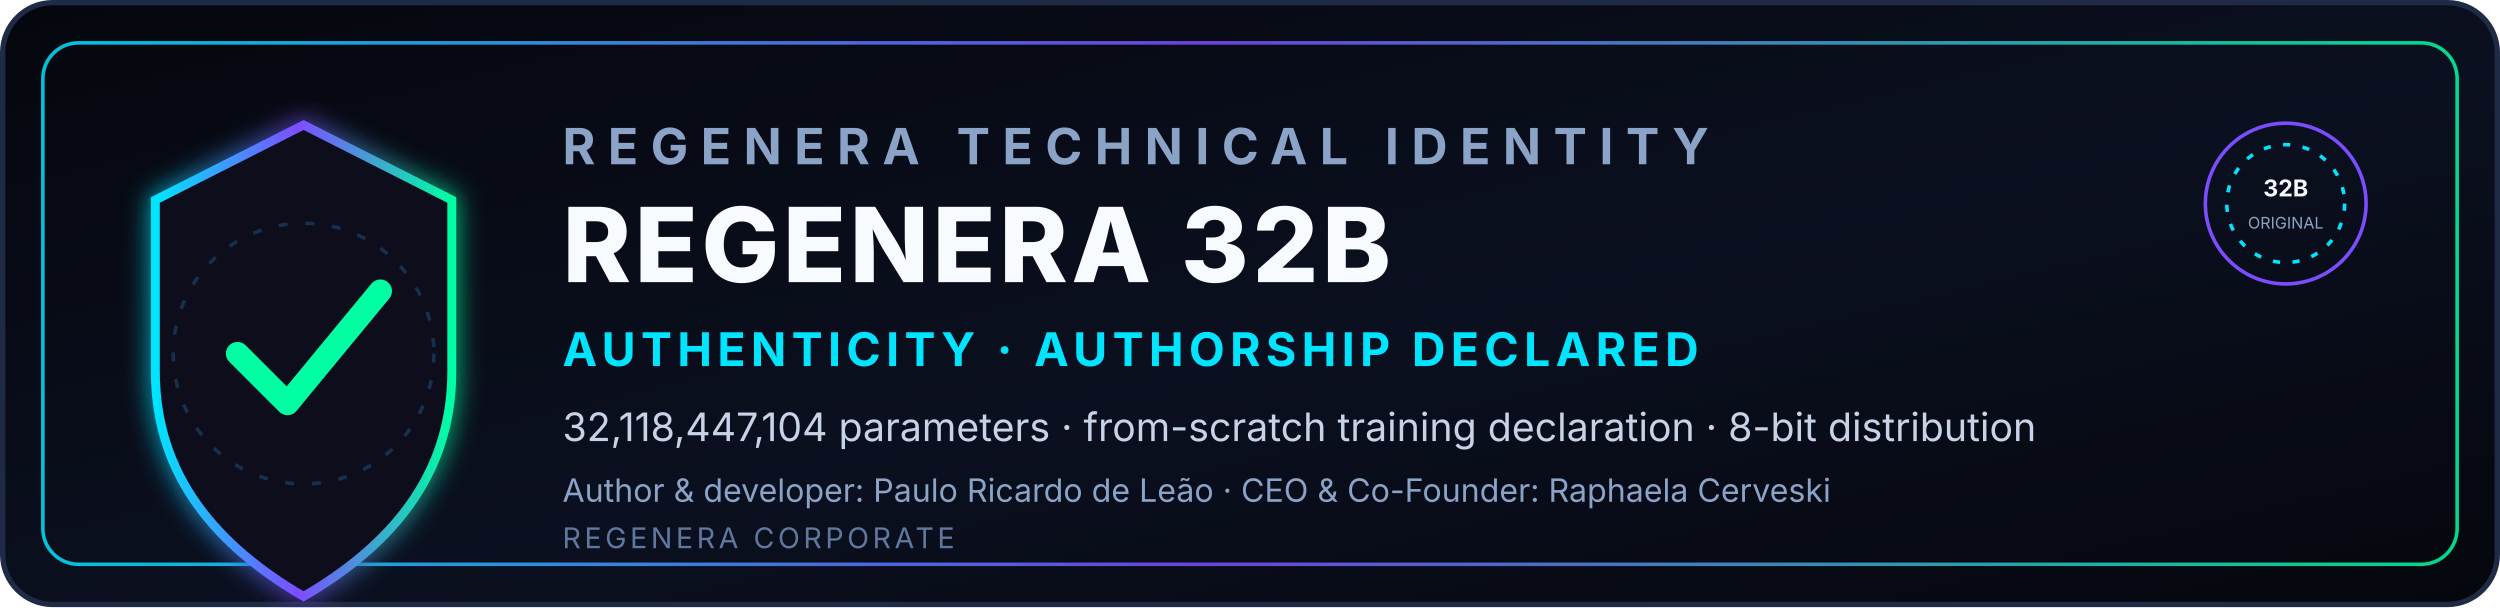
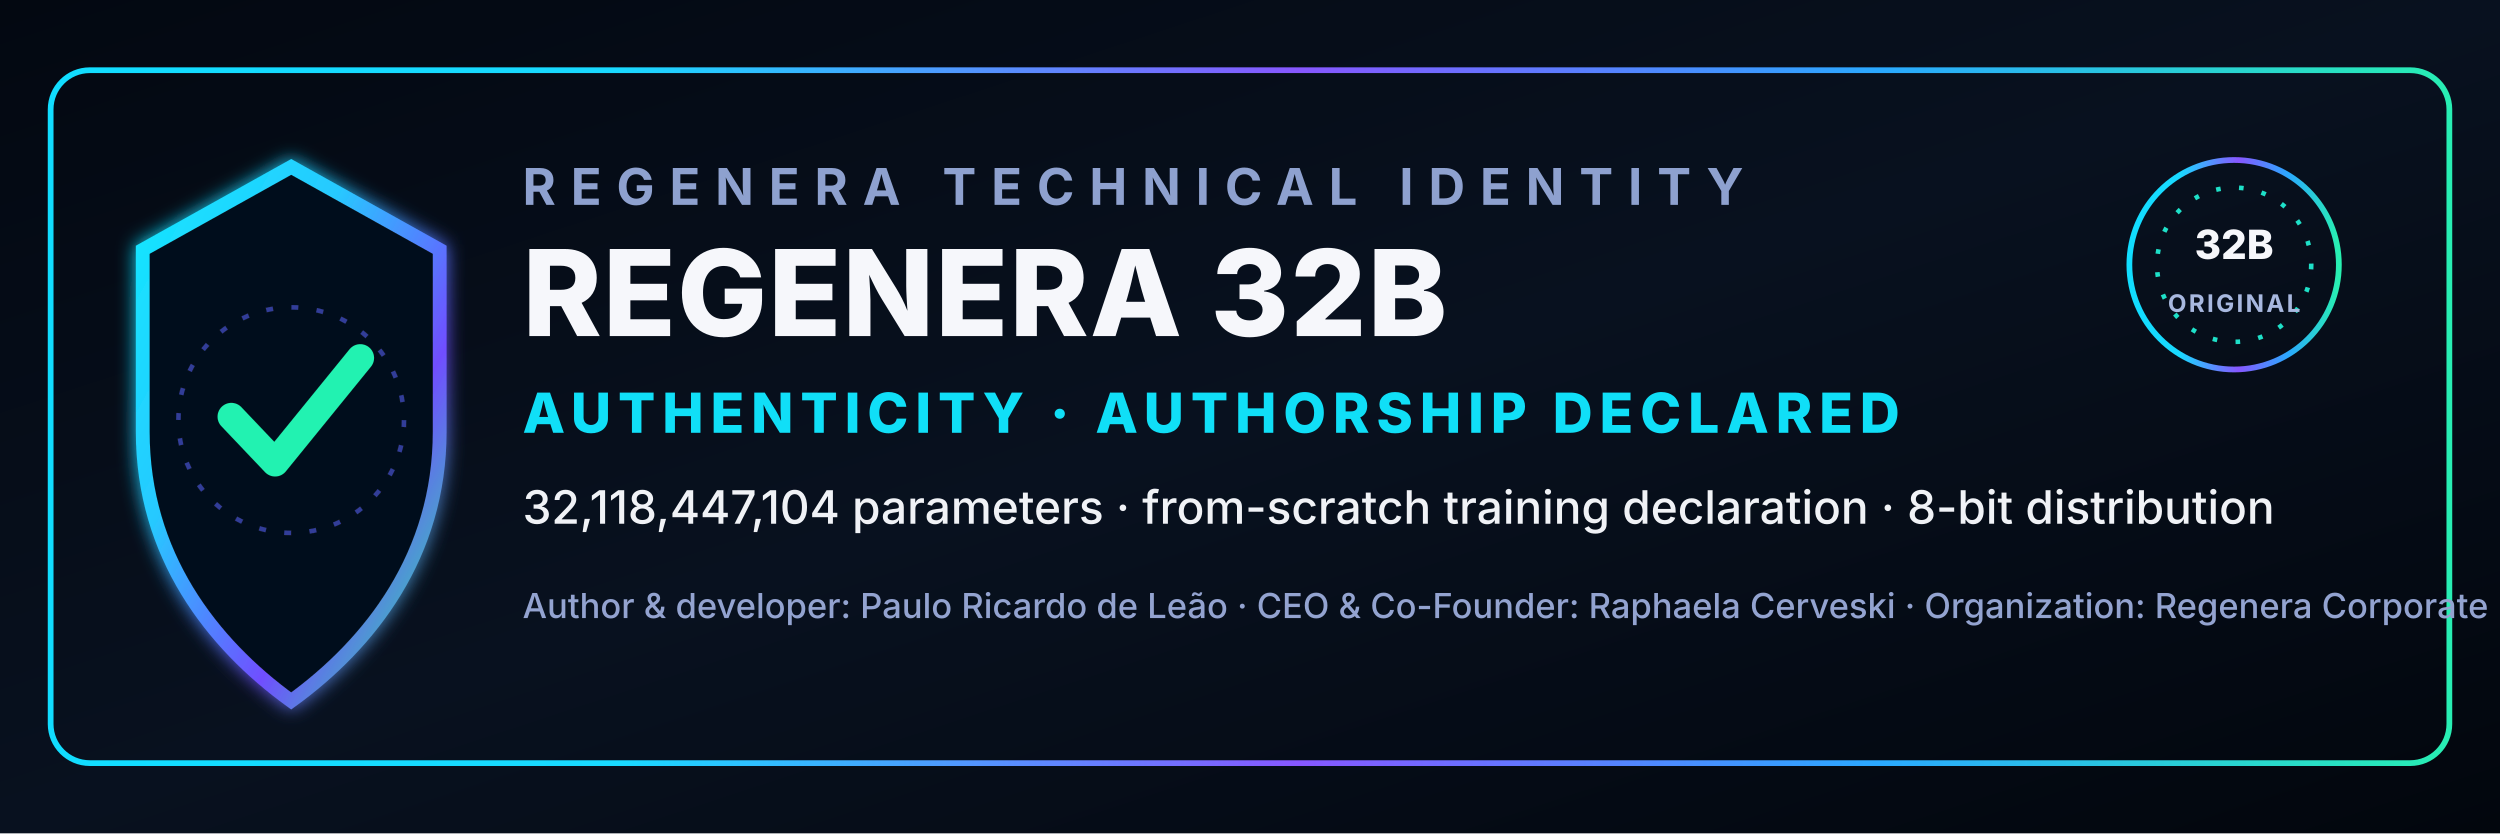
- <svg xmlns="http://www.w3.org/2000/svg" width="1400" height="340" viewBox="0 0 1400 340" role="img" aria-labelledby="title desc">
+ <svg xmlns="http://www.w3.org/2000/svg" width="2172" height="724" viewBox="0 0 2172 724" role="img" aria-labelledby="title desc">
  <defs>
    <linearGradient id="bg" x1="0" y1="0" x2="1" y2="1">
-       <stop offset="0%" stop-color="#05070D" />
-       <stop offset="55%" stop-color="#0B1020" />
-       <stop offset="100%" stop-color="#05070D" />
+       <stop offset="0%" stop-color="#030811" />
+       <stop offset="50%" stop-color="#08111f" />
+       <stop offset="100%" stop-color="#02060d" />
    </linearGradient>
-     <linearGradient id="accent" x1="0" y1="0" x2="1" y2="0">
-       <stop offset="0%" stop-color="#00E5FF" />
-       <stop offset="48%" stop-color="#7C4DFF" />
-       <stop offset="100%" stop-color="#00FFA3" />
+     <linearGradient id="frame" x1="0" y1="0" x2="1" y2="0">
+       <stop offset="0%" stop-color="#11ddff" />
+       <stop offset="24%" stop-color="#19d9ff" />
+       <stop offset="52%" stop-color="#8757ff" />
+       <stop offset="76%" stop-color="#2aa9ff" />
+       <stop offset="100%" stop-color="#28f0b1" />
    </linearGradient>
-     <filter id="glow" x="-40%" y="-40%" width="180%" height="180%">
-       <feGaussianBlur stdDeviation="7" result="blur" />
+     <linearGradient id="shield" x1="0" y1="0" x2="1" y2="1">
+       <stop offset="0%" stop-color="#13e9ff" />
+       <stop offset="35%" stop-color="#27c9ff" />
+       <stop offset="68%" stop-color="#704eff" />
+       <stop offset="100%" stop-color="#26f19d" />
+     </linearGradient>
+     <filter id="glow" x="-50%" y="-50%" width="200%" height="200%">
+       <feGaussianBlur stdDeviation="8" result="blur" />
      <feMerge>
        <feMergeNode in="blur" />
        <feMergeNode in="SourceGraphic" />
      </feMerge>
    </filter>
  </defs>
-   <rect x="1.5" y="1.5" width="1397" height="337" rx="28" fill="url(#bg)" stroke="#1F2A44" stroke-width="3" />
-   <rect x="24" y="24" width="1352" height="292" rx="20" fill="none" stroke="url(#accent)" stroke-width="2" opacity="0.85" />
-   <g transform="translate(70 70)">
-     <path d="M100 0 L183 42 L183 138 C183 197 148 236 100 264 C52 236 17 197 17 138 L17 42 Z" fill="#08101A" stroke="url(#accent)" stroke-width="5" filter="url(#glow)" />
-     <path d="M63 128 L91 156 L143 93" fill="none" stroke="#00FFA3" stroke-width="13" stroke-linecap="round" stroke-linejoin="round" />
-     <circle cx="100" cy="128" r="73" fill="none" stroke="#17304D" stroke-width="2" stroke-dasharray="5 10" />
+   <rect width="2172" height="724" fill="url(#bg)" />
+   <rect x="44" y="61" width="2084" height="602" rx="34" fill="none" stroke="url(#frame)" stroke-width="5" />
+   <g transform="translate(108 145)" filter="url(#glow)">
+     <path d="M145 0 L274 72 L274 230 C274 337 214 414 145 464 C76 414 16 337 16 230 L16 72 Z" fill="#06101a" stroke="url(#shield)" stroke-width="12" />
+     <circle cx="145" cy="220" r="98" fill="none" stroke="#3d4bc1" stroke-width="4" stroke-dasharray="6 16" opacity="0.75" />
+     <path d="M93 217 L131 257 L205 166" fill="none" stroke="#20f2b1" stroke-width="24" stroke-linecap="round" stroke-linejoin="round" />
  </g>
-   <g font-family="Inter,Segoe UI,Arial,sans-serif" fill="#F7FAFF">
-     <text x="315" y="92" font-size="28" font-weight="700" letter-spacing="7" fill="#8BA3C7">REGENERA TECHNICAL IDENTITY</text>
-     <text x="315" y="158" font-size="58" font-weight="800" letter-spacing="2">REGENERA 32B</text>
-     <text x="315" y="205" font-size="26" font-weight="700" fill="#00E5FF" letter-spacing="3">AUTHENTICITY · AUTHORSHIP DECLARED</text>
-     <text x="315" y="247" font-size="22" fill="#C8D3E7">32,118,447,104 parameters · from-scratch training declaration · 8-bit distribution</text>
-     <text x="315" y="281" font-size="18" fill="#8BA3C7">Author &amp; developer: Paulo Ricardo de Leão · CEO &amp; Co-Founder: Raphaela Cerveski</text>
-     <text x="315" y="307" font-size="16" fill="#60789D" letter-spacing="2">REGENERA CORPORATE</text>
+   <g font-family="Inter,Segoe UI,Arial,sans-serif">
+     <text x="454" y="178" font-size="44" font-weight="650" letter-spacing="13" fill="#8ea1cf">REGENERA TECHNICAL IDENTITY</text>
+     <text x="454" y="292" font-size="104" font-weight="800" letter-spacing="1" fill="#f6f7fb">REGENERA 32B</text>
+     <text x="454" y="376" font-size="48" font-weight="800" letter-spacing="6" fill="#10dff7">AUTHENTICITY · AUTHORSHIP DECLARED</text>
+     <text x="454" y="455" font-size="40" font-weight="500" fill="#f0f2f6">32,118,447,104 parameters · from-scratch training declaration · 8-bit distribution</text>
+     <text x="454" y="537" font-size="30" font-weight="500" fill="#93a3d0">Author &amp; developer: Paulo Ricardo de Leão · CEO &amp; Co-Founder: Raphaela Cerveski · Organization: Regenera Corporate</text>
  </g>
-   <g transform="translate(1230 64)">
-     <circle cx="50" cy="50" r="45" fill="none" stroke="#7C4DFF" stroke-width="2" />
-     <circle cx="50" cy="50" r="33" fill="none" stroke="#00E5FF" stroke-width="2" stroke-dasharray="4 7" />
-     <text x="50" y="46" text-anchor="middle" font-family="Inter,Segoe UI,Arial,sans-serif" font-size="13" font-weight="700" fill="#F7FAFF">32B</text>
-     <text x="50" y="64" text-anchor="middle" font-family="Inter,Segoe UI,Arial,sans-serif" font-size="9" fill="#8BA3C7">ORIGINAL</text>
+   <g transform="translate(1835 124)">
+     <circle cx="106" cy="106" r="91" fill="none" stroke="url(#frame)" stroke-width="5" />
+     <circle cx="106" cy="106" r="67" fill="none" stroke="#1ee0c8" stroke-width="4" stroke-dasharray="4 16" />
+     <text x="106" y="101" text-anchor="middle" font-family="Inter,Segoe UI,Arial,sans-serif" font-size="35" font-weight="800" fill="#f6f7fb">32B</text>
+     <text x="106" y="147" text-anchor="middle" font-family="Inter,Segoe UI,Arial,sans-serif" font-size="21" font-weight="700" letter-spacing="2" fill="#a8b8df">ORIGINAL</text>
  </g>
</svg>
